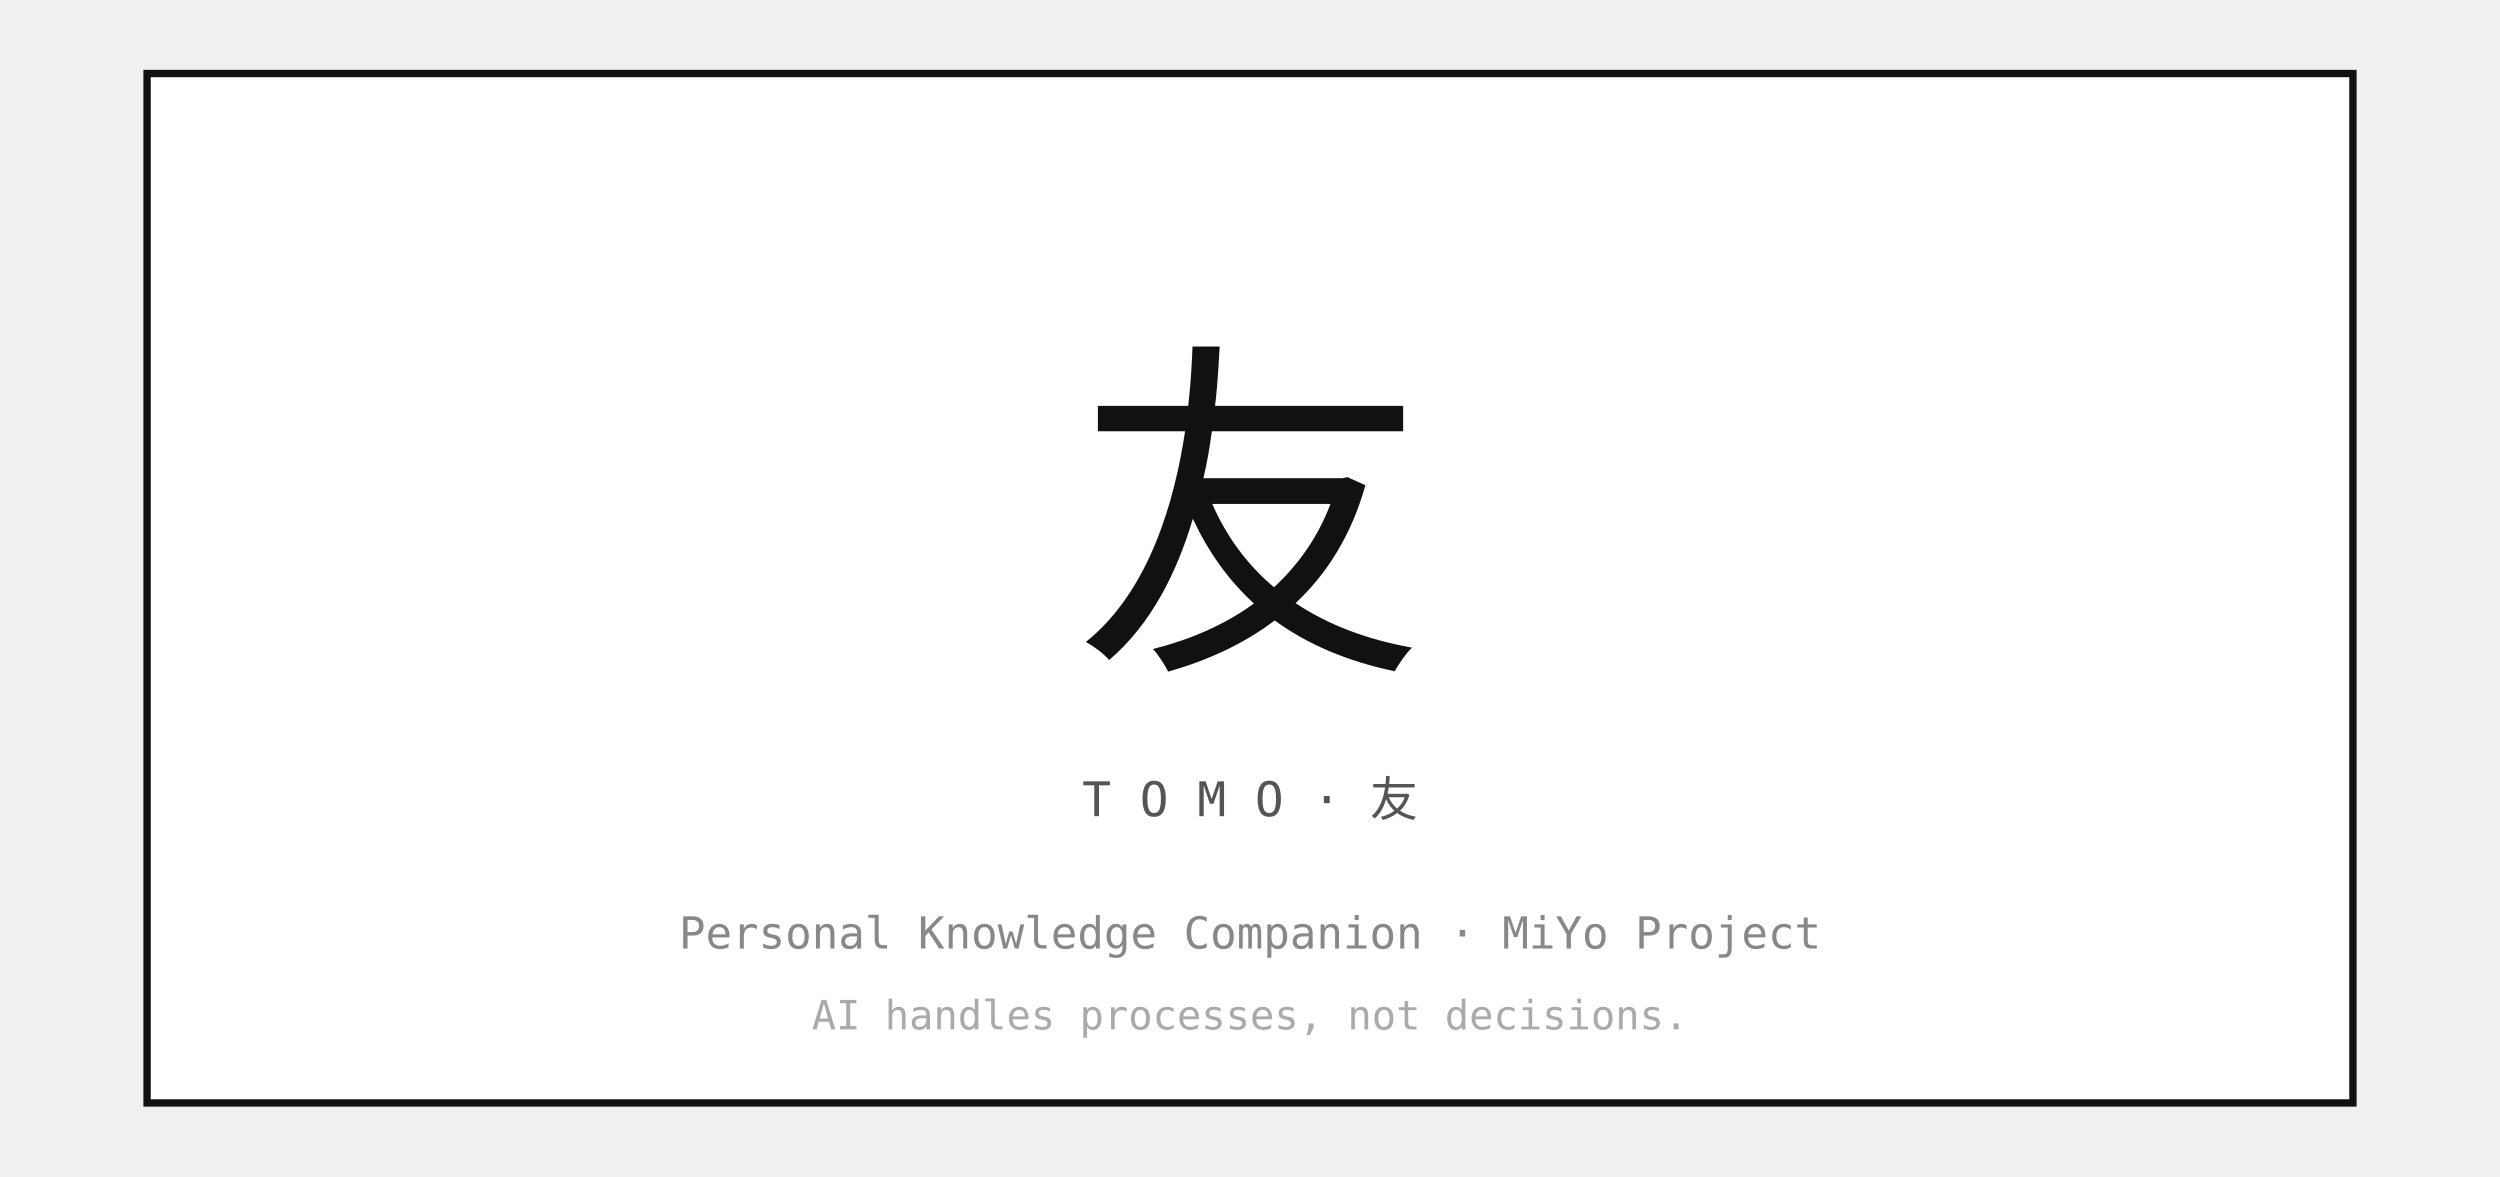
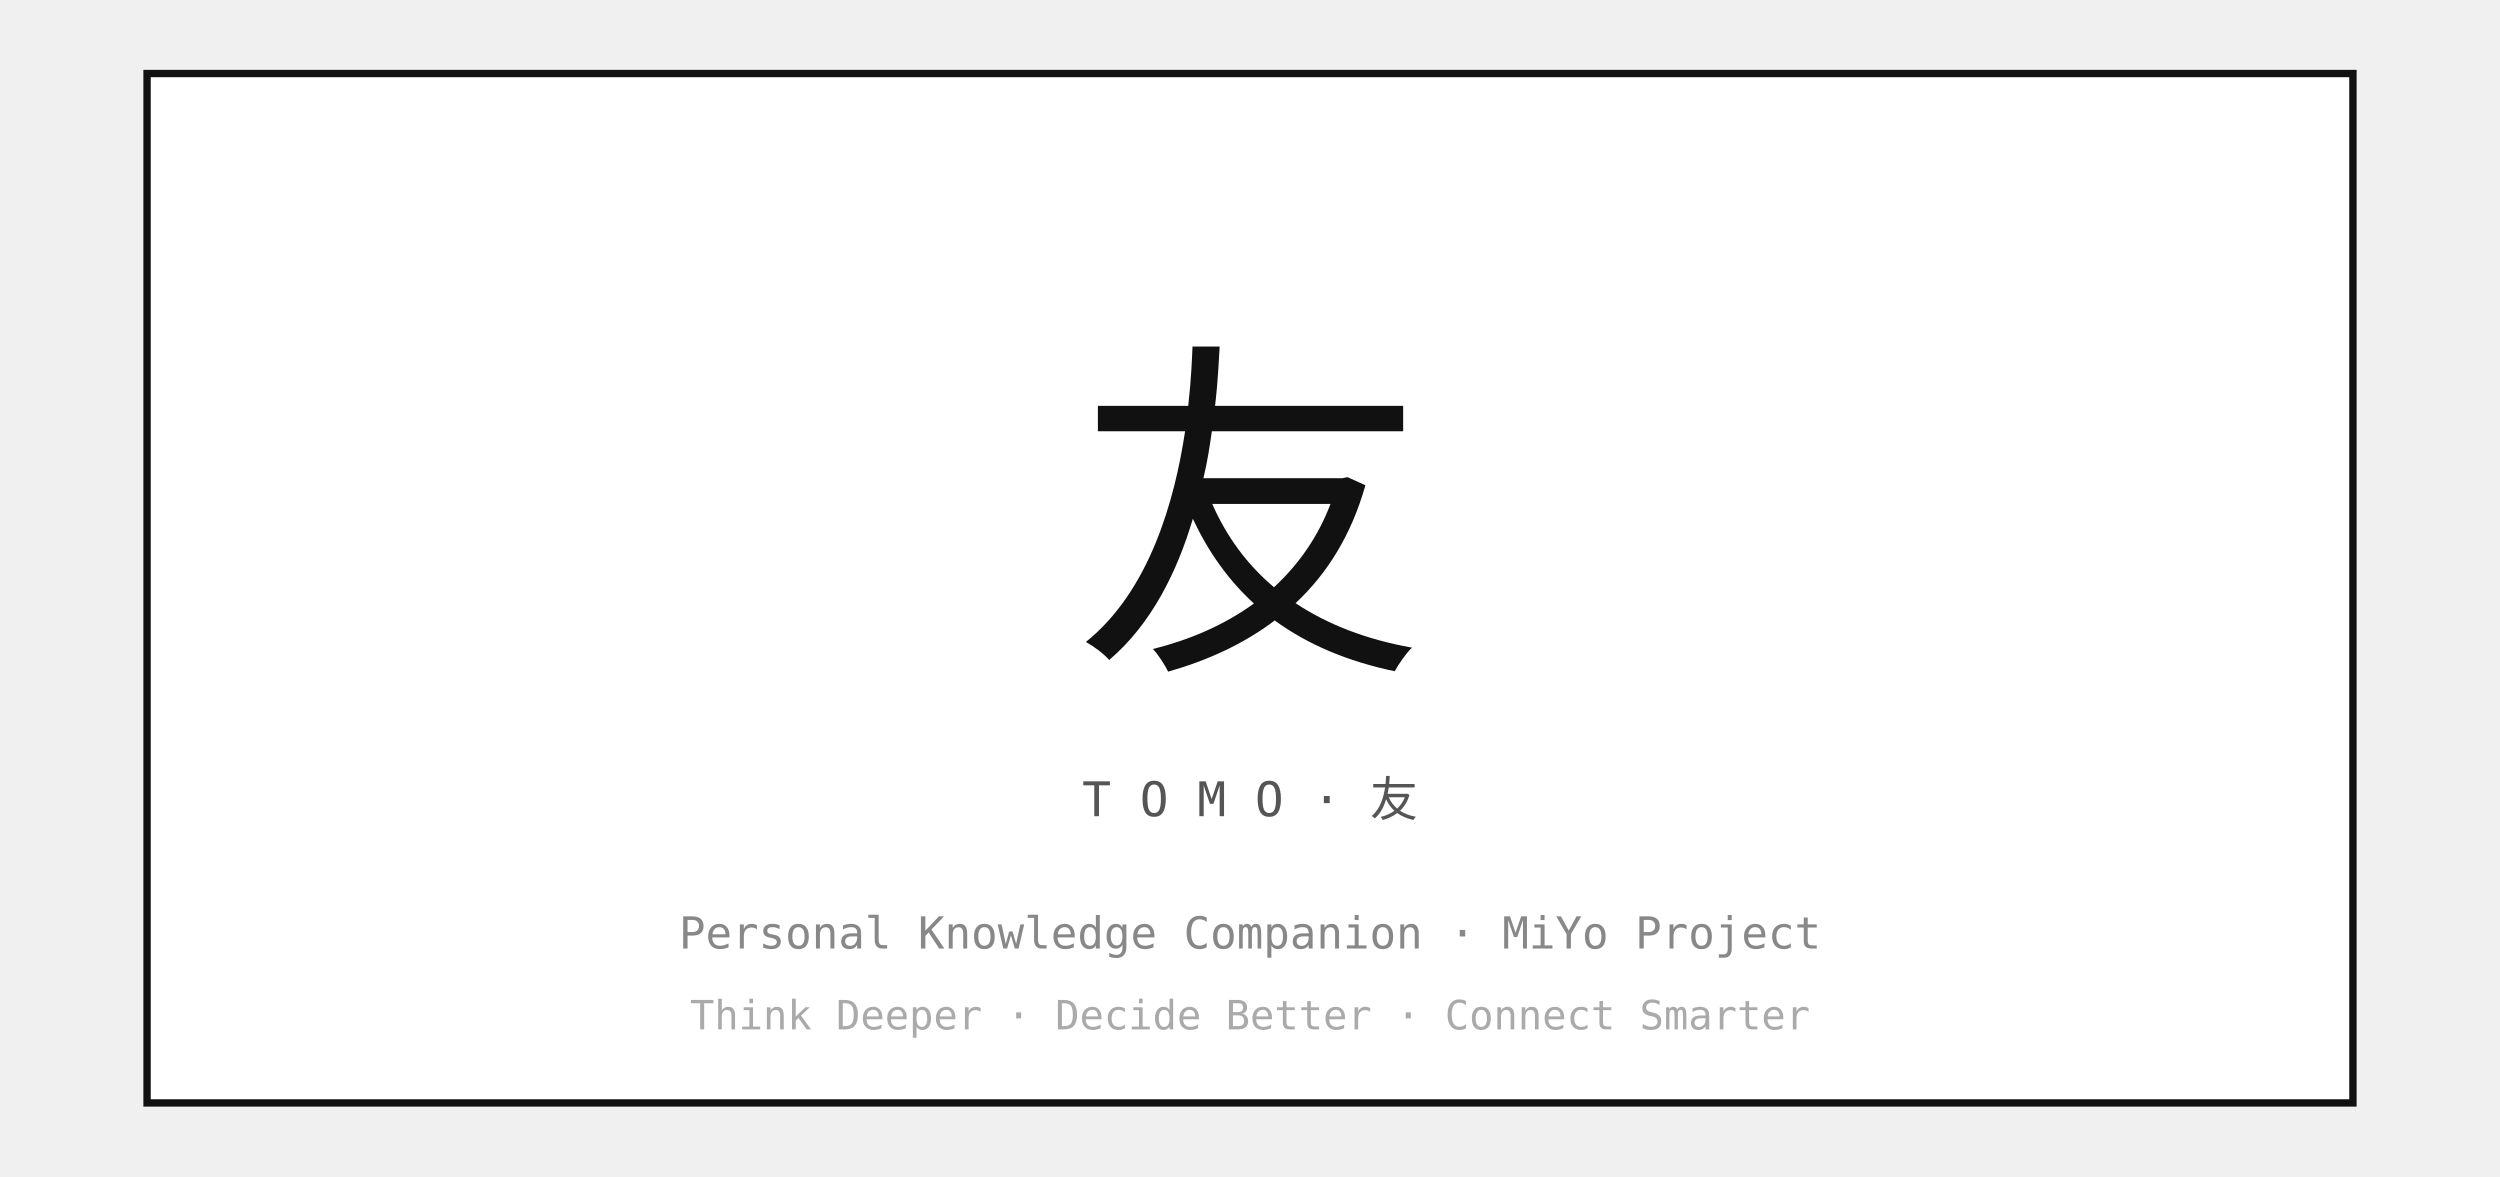
<svg xmlns="http://www.w3.org/2000/svg" width="100%" viewBox="0 0 680 320" role="img">
  <rect x="40" y="20" width="600" height="280" rx="0" fill="white" stroke="#111" stroke-width="2" style="fill:rgb(255, 255, 255);stroke:rgb(17, 17, 17);color:rgb(0, 0, 0);stroke-width:2px;stroke-linecap:butt;stroke-linejoin:miter;opacity:1;font-family:&quot;Anthropic Sans&quot;, -apple-system, &quot;system-ui&quot;, &quot;Segoe UI&quot;, sans-serif;font-size:16px;font-weight:400;text-anchor:start;dominant-baseline:auto" />
  <text x="340" y="175" font-family="serif" font-size="96" fill="#111" text-anchor="middle" font-weight="400" style="fill:rgb(17, 17, 17);stroke:none;color:rgb(0, 0, 0);stroke-width:1px;stroke-linecap:butt;stroke-linejoin:miter;opacity:1;font-family:serif;font-size:96px;font-weight:400;text-anchor:middle;dominant-baseline:auto">友</text>
  <text x="340" y="222" font-family="monospace" font-size="13" fill="#555" text-anchor="middle" style="fill:rgb(85, 85, 85);stroke:none;color:rgb(0, 0, 0);stroke-width:1px;stroke-linecap:butt;stroke-linejoin:miter;opacity:1;font-family:monospace;font-size:13px;font-weight:400;text-anchor:middle;dominant-baseline:auto">T  O  M  O  ·  友</text>
  <text x="340" y="258" font-family="monospace" font-size="12" fill="#888" text-anchor="middle" style="fill:rgb(136, 136, 136);stroke:none;color:rgb(0, 0, 0);stroke-width:1px;stroke-linecap:butt;stroke-linejoin:miter;opacity:1;font-family:monospace;font-size:12px;font-weight:400;text-anchor:middle;dominant-baseline:auto">Personal Knowledge Companion  ·  MiYo Project</text>
-   <text x="340" y="280" font-family="monospace" font-size="11" fill="#aaa" text-anchor="middle" style="fill:rgb(170, 170, 170);stroke:none;color:rgb(0, 0, 0);stroke-width:1px;stroke-linecap:butt;stroke-linejoin:miter;opacity:1;font-family:monospace;font-size:11px;font-weight:400;text-anchor:middle;dominant-baseline:auto">AI handles processes, not decisions.</text>
+   <text x="340" y="280" font-family="monospace" font-size="11" fill="#aaa" text-anchor="middle" style="fill:rgb(170, 170, 170);stroke:none;color:rgb(0, 0, 0);stroke-width:1px;stroke-linecap:butt;stroke-linejoin:miter;opacity:1;font-family:monospace;font-size:11px;font-weight:400;text-anchor:middle;dominant-baseline:auto">Think Deeper · Decide Better · Connect Smarter</text>
</svg>
